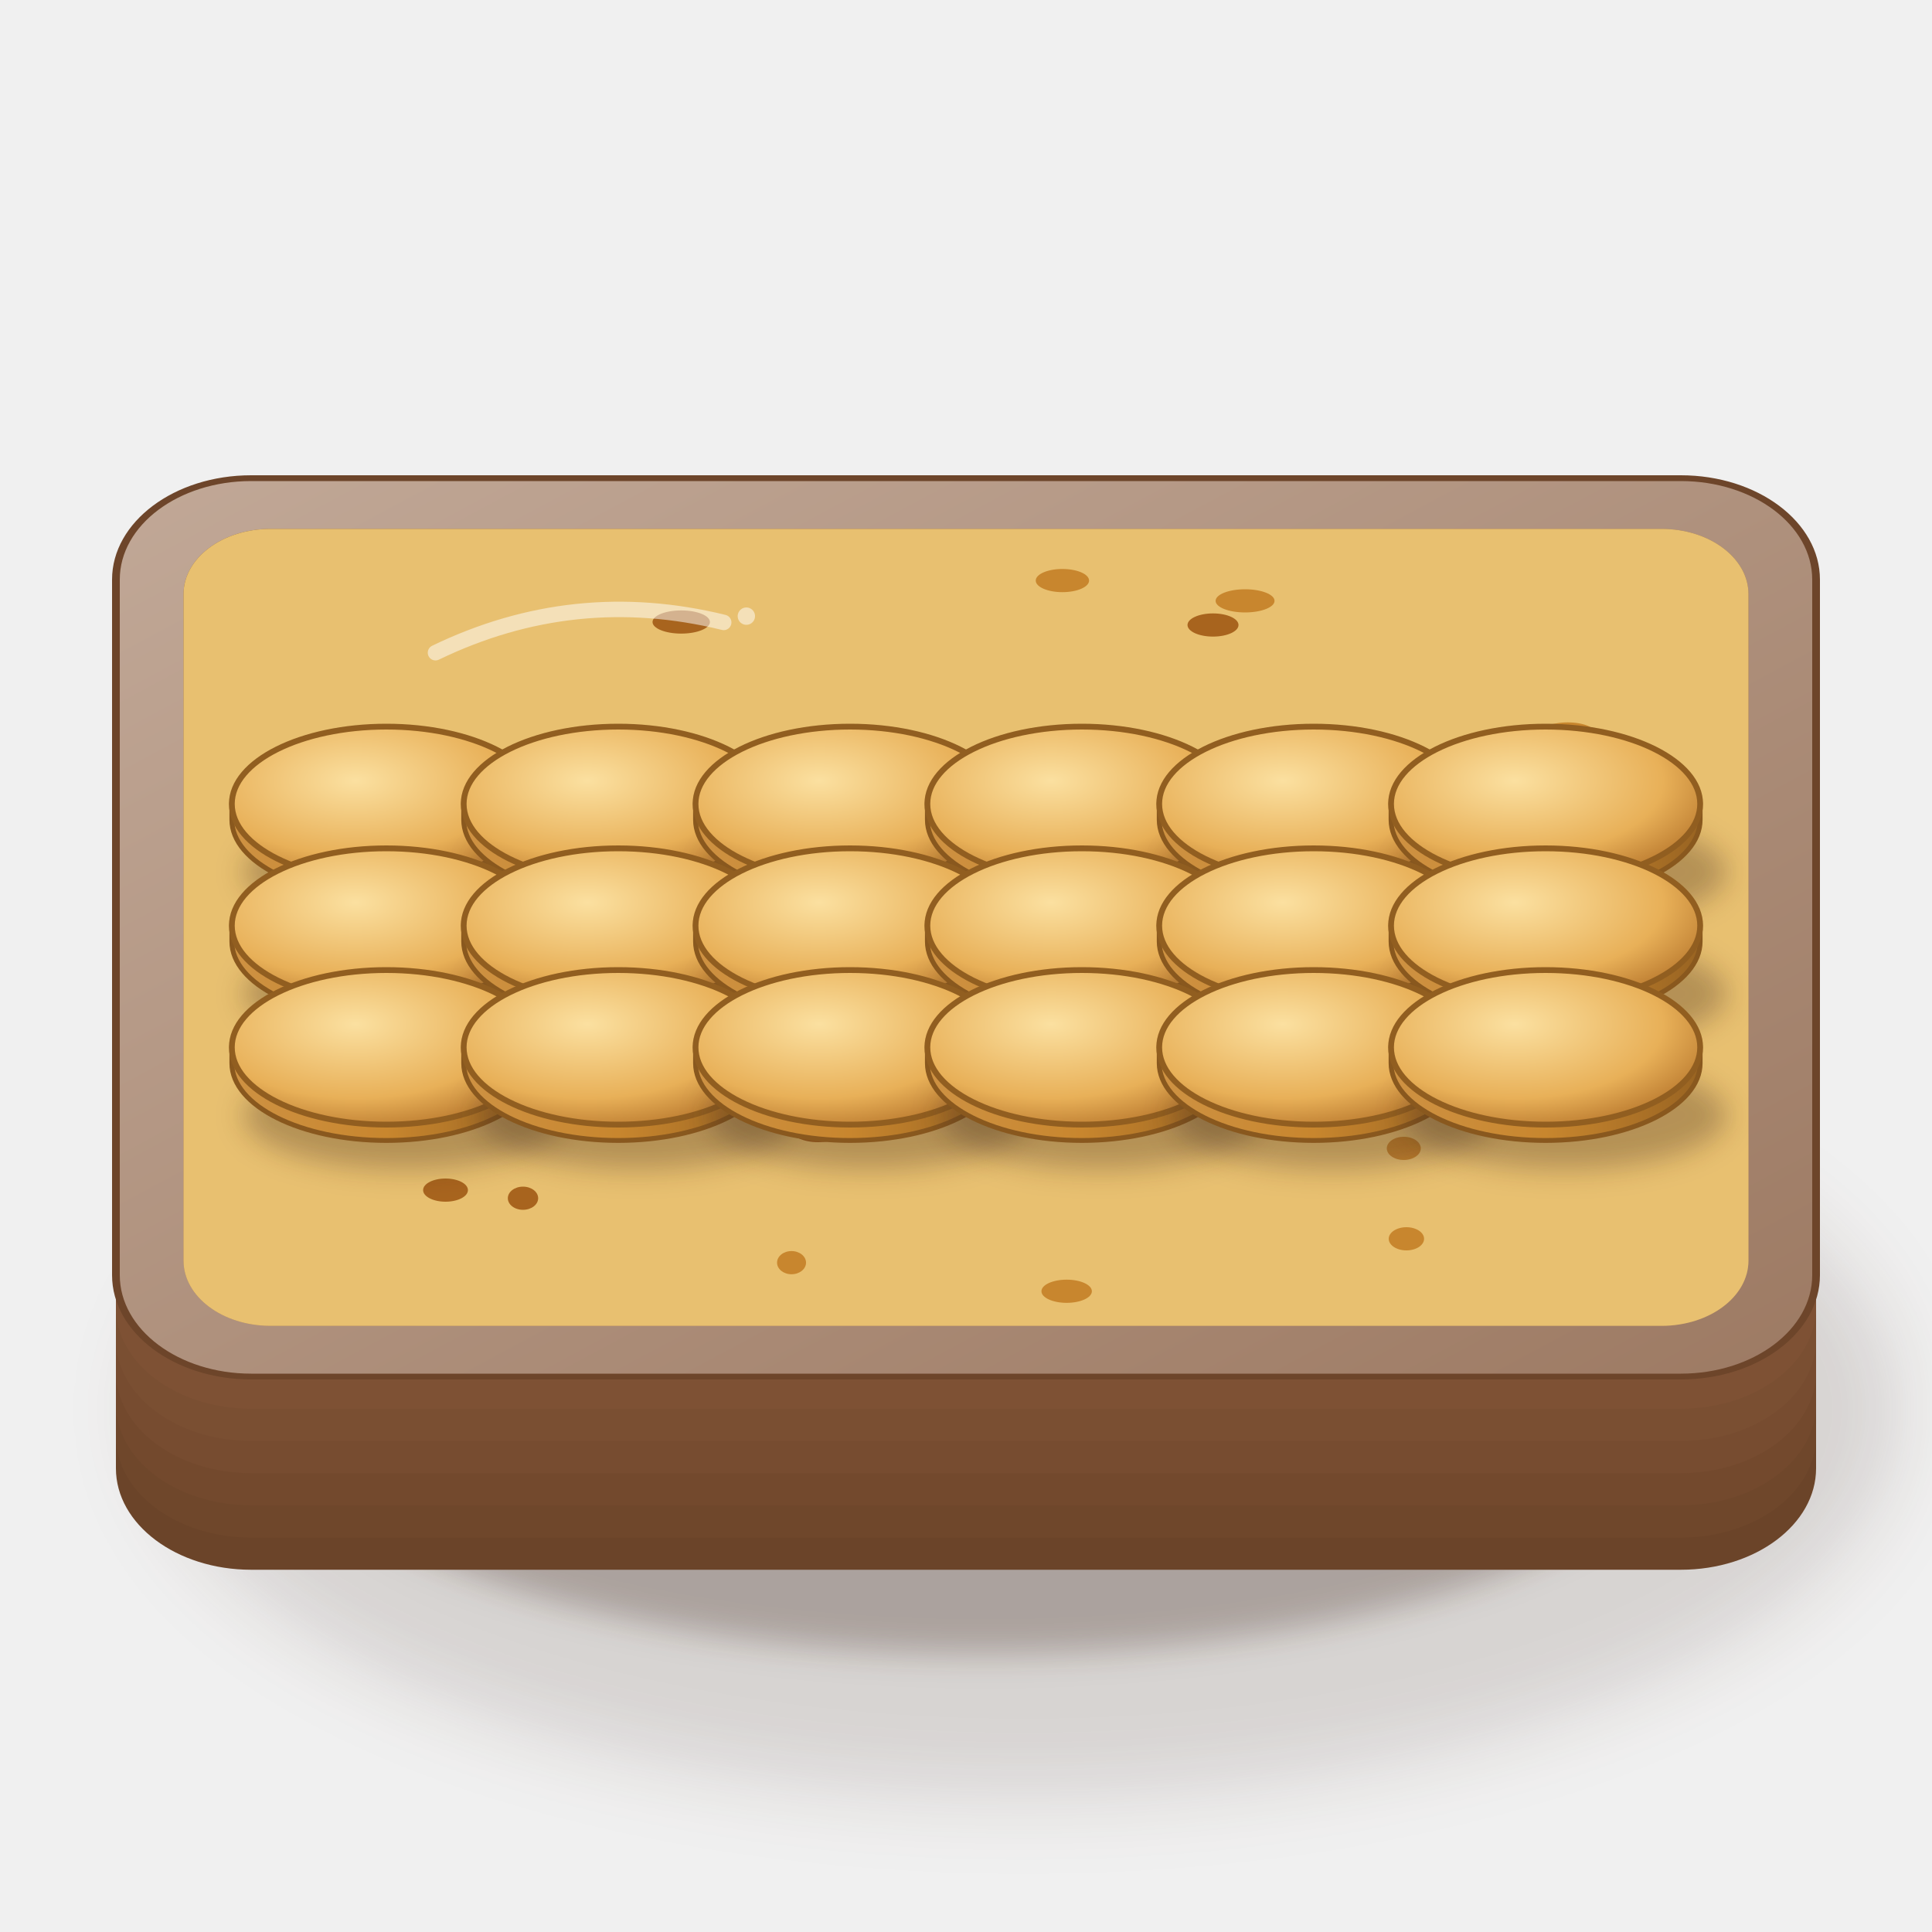
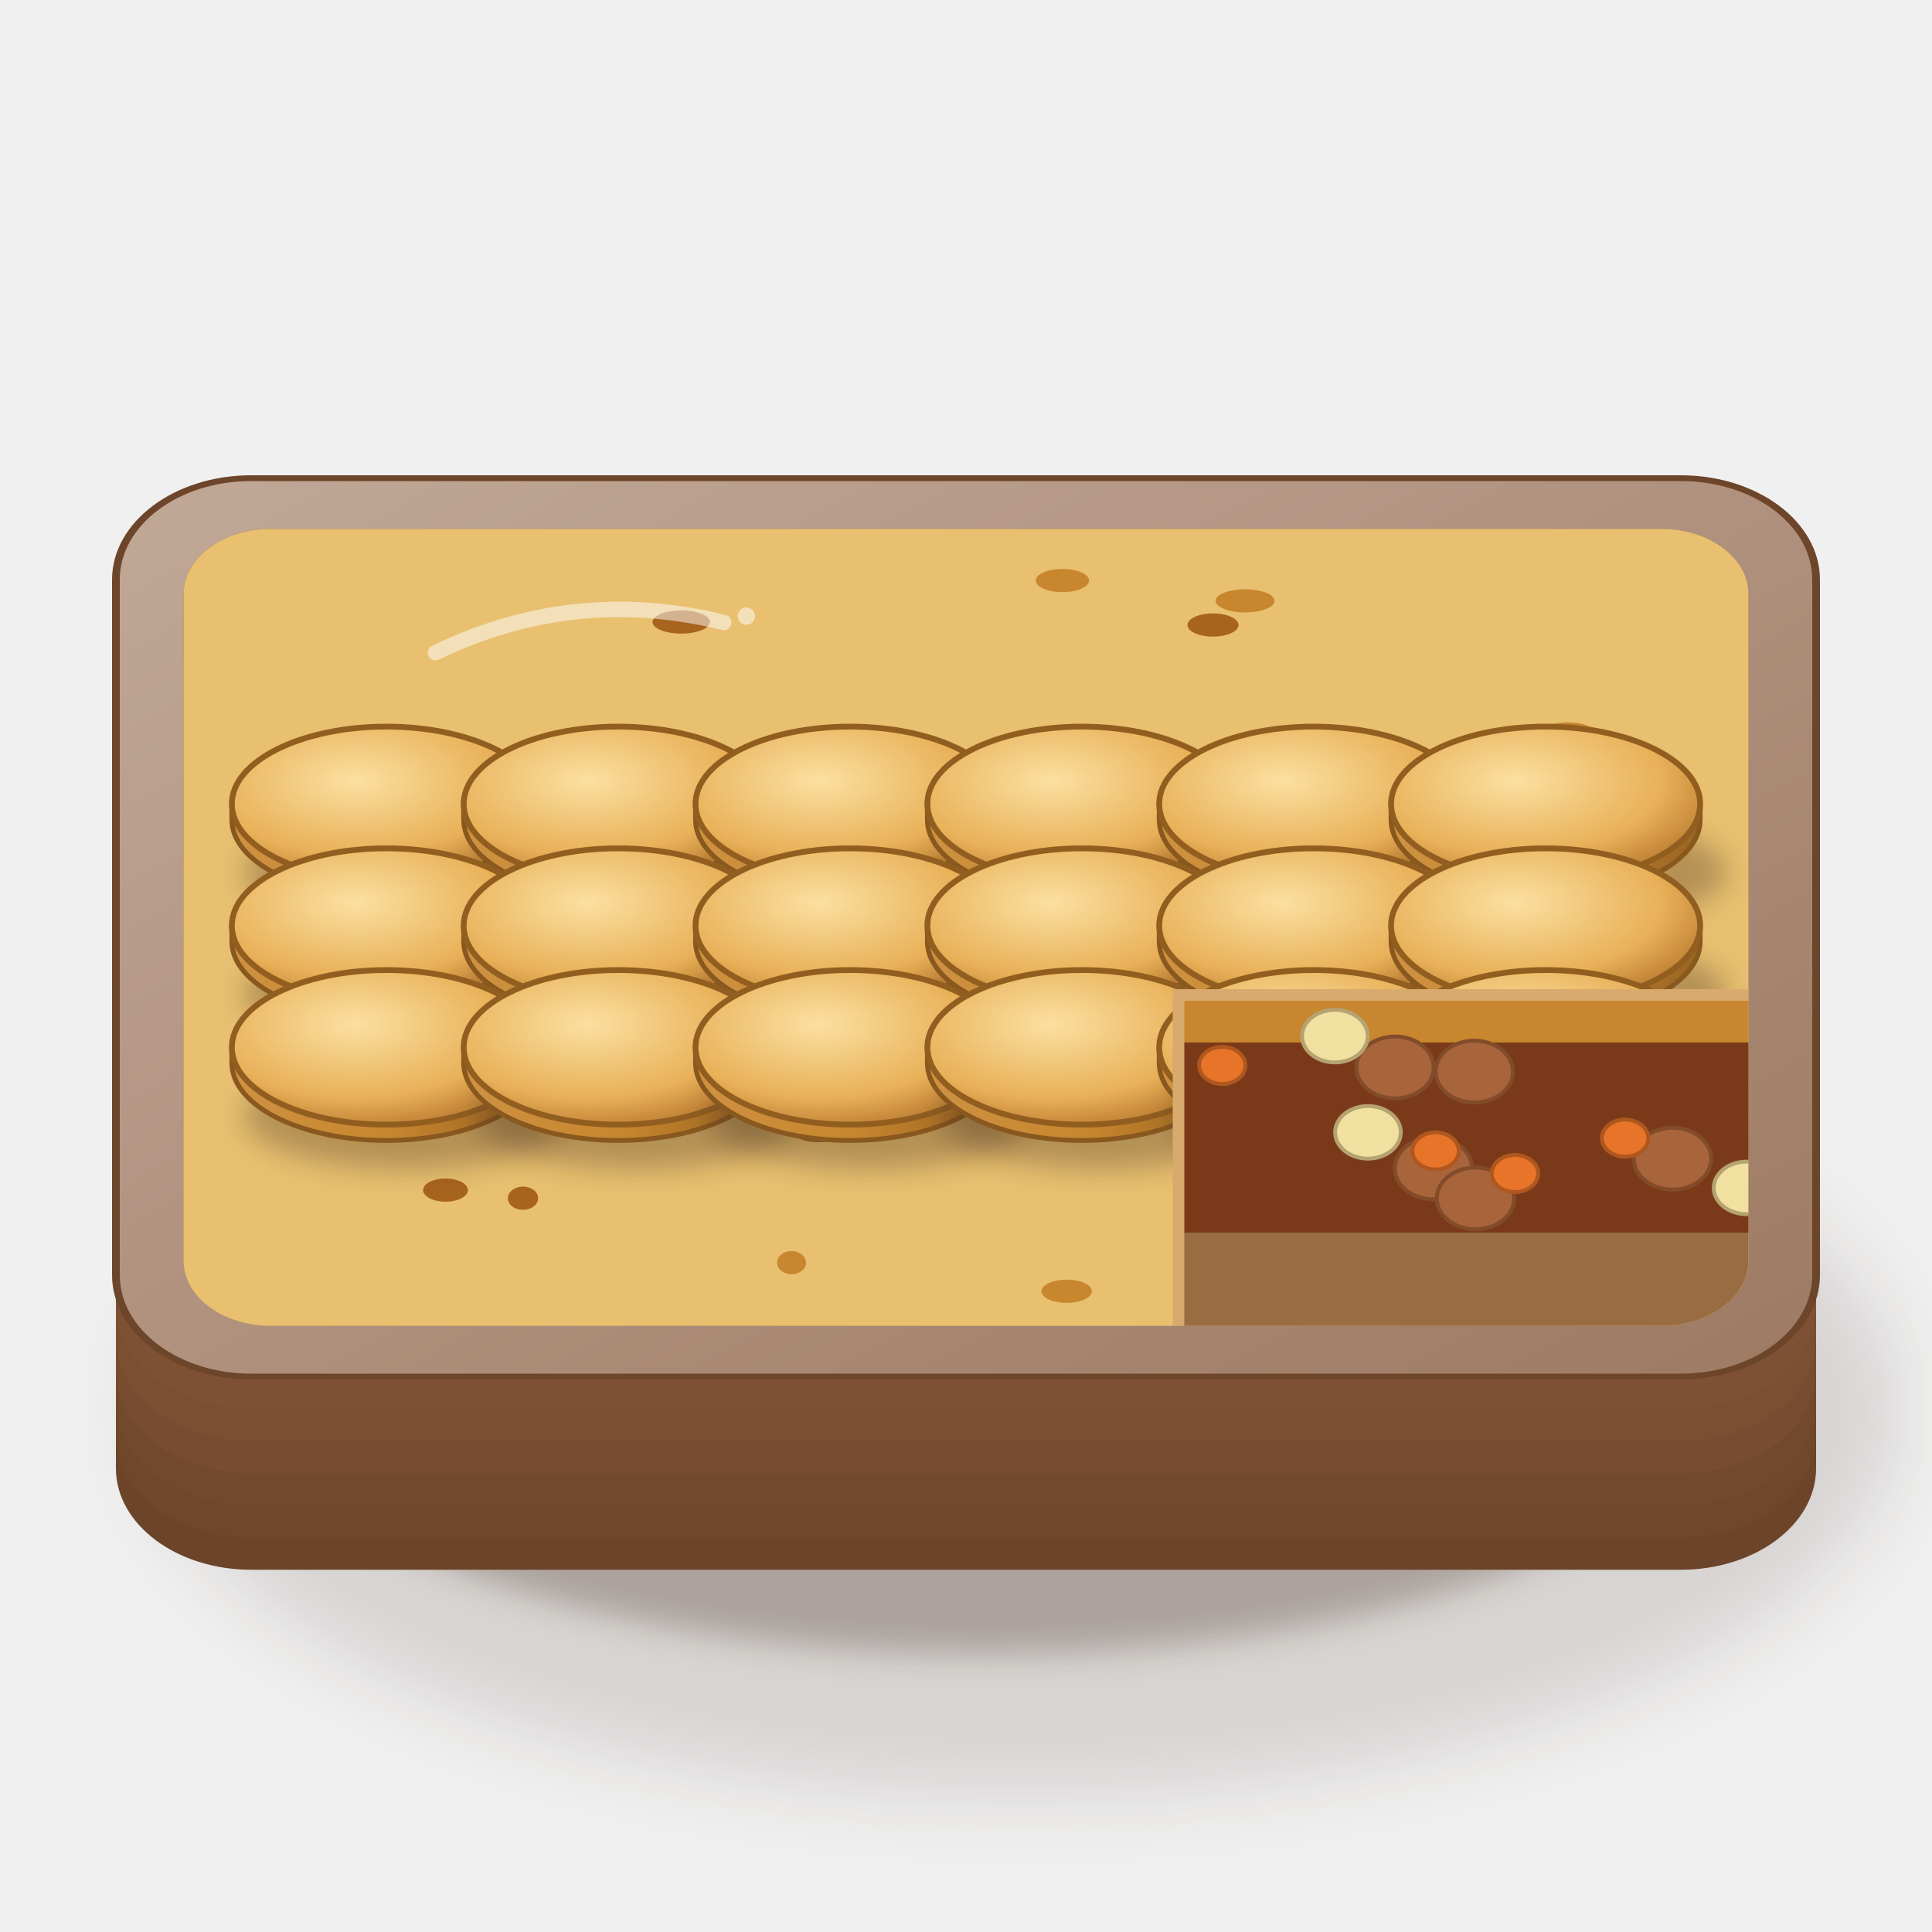
<svg xmlns="http://www.w3.org/2000/svg" viewBox="0 0 200 200" width="400" height="400">
  <defs>
    <filter id="gb_hotpot-1" x="-50%" y="-50%" width="200%" height="200%">
      <feGaussianBlur stdDeviation="4" />
    </filter>
    <filter id="gb_hotpot-2" x="-50%" y="-50%" width="200%" height="200%">
      <feGaussianBlur stdDeviation="1.6" />
    </filter>
    <linearGradient id="gb_hotpot-3" x1="0" y1="0" x2="1" y2="1">
      <stop offset="0" stop-color="#c1a897" />
      <stop offset="1" stop-color="#9d7a63" />
    </linearGradient>
    <linearGradient id="gb_hotpot-4" x1="0" y1="0" x2="0.3" y2="1">
      <stop offset="0" stop-color="#895f39" />
      <stop offset="0.5" stop-color="#a07246" />
      <stop offset="1" stop-color="#b1865c" />
    </linearGradient>
    <clipPath id="gb_hotpot-5">
      <path d="M28,54.75 H172 A9,6.75 0 0 1 181,61.5 V130.5 A9,6.75 0 0 1 172,137.25 H28 A9,6.75 0 0 1 19,130.5 V61.5 A9,6.75 0 0 1 28,54.75Z" />
    </clipPath>
-     <radialGradient id="gb_hotpot-6" cx="0.4" cy="0.35" r="0.8">
+     <linearGradient id="gb_hotpot-6" x1="0" y1="0" x2="0" y2="1">
+       <stop offset="0" stop-color="#c8862e" />
+       <stop offset="0.199" stop-color="#c8862e" />
+       <stop offset="0.2" stop-color="#7a3a1a" />
+       <stop offset="0.999" stop-color="#7a3a1a" />
+     </linearGradient>
+     <radialGradient id="gb_hotpot-7" cx="0.4" cy="0.35" r="0.8">
      <stop offset="0" stop-color="#fbe0a0" />
      <stop offset="0.6" stop-color="#e8b058" />
      <stop offset="1" stop-color="#a8641e" />
    </radialGradient>
-     <filter id="gb_hotpot-7" x="-50%" y="-50%" width="200%" height="200%">
+     <filter id="gb_hotpot-8" x="-50%" y="-50%" width="200%" height="200%">
      <feGaussianBlur stdDeviation="1.4" />
    </filter>
-     <linearGradient id="gb_hotpot-8" x1="0" y1="0" x2="1" y2="0">
+     <linearGradient id="gb_hotpot-9" x1="0" y1="0" x2="1" y2="0">
      <stop offset="0" stop-color="#ce9243" />
      <stop offset="0.5" stop-color="#c8862e" />
      <stop offset="1" stop-color="#996422" />
    </linearGradient>
  </defs>
  <ellipse cx="106" cy="145.9" rx="90.68" ry="40.08" fill="#3a2212" opacity="0.14" filter="url(#gb_hotpot-1)" />
  <ellipse cx="102" cy="143.9" rx="74.48" ry="27.32" fill="#3a2212" opacity="0.28" filter="url(#gb_hotpot-2)" />
  <g transform="translate(100 116) scale(1 0.75)" fill="#6b4429">
    <rect x="-88" y="-62" width="176" height="124" rx="14" />
  </g>
  <g transform="translate(100 112.67) scale(1 0.75)" fill="#6f472b">
    <rect x="-88" y="-62" width="176" height="124" rx="14" />
  </g>
  <g transform="translate(100 109.33) scale(1 0.75)" fill="#73492d">
    <rect x="-88" y="-62" width="176" height="124" rx="14" />
  </g>
  <g transform="translate(100 106) scale(1 0.75)" fill="#774c30">
    <rect x="-88" y="-62" width="176" height="124" rx="14" />
  </g>
  <g transform="translate(100 102.67) scale(1 0.75)" fill="#7a4f32">
    <rect x="-88" y="-62" width="176" height="124" rx="14" />
  </g>
  <g transform="translate(100 99.33) scale(1 0.75)" fill="#7e5134">
    <rect x="-88" y="-62" width="176" height="124" rx="14" />
  </g>
  <g transform="translate(100 96) scale(1 0.75)" fill="url(#gb_hotpot-3)" stroke="#6d452a" stroke-width=".8" vector-effect="non-scaling-stroke">
    <rect x="-88" y="-62" width="176" height="124" rx="14" />
  </g>
  <path d="M28,54.75 H172 A9,6.75 0 0 1 181,61.5 V130.5 A9,6.75 0 0 1 172,137.25 H28 A9,6.75 0 0 1 19,130.5 V61.5 A9,6.75 0 0 1 28,54.75Z" fill="url(#gb_hotpot-4)" />
  <g clip-path="url(#gb_hotpot-5)">
    <rect width="200" height="200" fill="#e8c070" />
    <ellipse cx="83.05" cy="102.81" rx="1.81" ry="1.2" fill="#c8862e" />
    <ellipse cx="85.76" cy="91.13" rx="2.75" ry="1.2" fill="#a8641e" />
    <ellipse cx="162.29" cy="75.98" rx="2.93" ry="1.2" fill="#c8862e" />
    <ellipse cx="45.72" cy="98.12" rx="2.12" ry="1.2" fill="#a8641e" />
    <ellipse cx="109.98" cy="60.1" rx="2.76" ry="1.2" fill="#c8862e" />
    <ellipse cx="76.53" cy="90.02" rx="1.74" ry="1.2" fill="#a8641e" />
    <ellipse cx="146.27" cy="80.15" rx="2.92" ry="1.2" fill="#c8862e" />
    <ellipse cx="52.19" cy="84.8" rx="1.71" ry="1.2" fill="#a8641e" />
    <ellipse cx="145.32" cy="118.88" rx="1.76" ry="1.2" fill="#c8862e" />
    <ellipse cx="54.14" cy="124.04" rx="1.57" ry="1.2" fill="#a8641e" />
    <ellipse cx="110.42" cy="133.67" rx="2.61" ry="1.2" fill="#c8862e" />
    <ellipse cx="46.12" cy="123.2" rx="2.32" ry="1.2" fill="#a8641e" />
    <ellipse cx="44.08" cy="115.97" rx="1.82" ry="1.2" fill="#c8862e" />
    <ellipse cx="142.12" cy="115.63" rx="1.92" ry="1.2" fill="#a8641e" />
    <ellipse cx="83.37" cy="109.96" rx="2.97" ry="1.2" fill="#c8862e" />
    <ellipse cx="84.7" cy="117.04" rx="2.68" ry="1.2" fill="#a8641e" />
    <ellipse cx="62.12" cy="85.5" rx="2.04" ry="1.2" fill="#c8862e" />
    <ellipse cx="125.57" cy="64.7" rx="2.64" ry="1.2" fill="#a8641e" />
    <ellipse cx="145.59" cy="128.24" rx="1.83" ry="1.2" fill="#c8862e" />
    <ellipse cx="62.39" cy="103.42" rx="3.1" ry="1.2" fill="#a8641e" />
    <ellipse cx="79.66" cy="103.68" rx="3.04" ry="1.2" fill="#c8862e" />
    <ellipse cx="117.21" cy="80.03" rx="1.52" ry="1.2" fill="#a8641e" />
    <ellipse cx="128.89" cy="62.2" rx="3.05" ry="1.2" fill="#c8862e" />
    <ellipse cx="70.52" cy="64.39" rx="2.97" ry="1.2" fill="#a8641e" />
    <ellipse cx="87.4" cy="110.4" rx="3.03" ry="1.2" fill="#c8862e" />
    <ellipse cx="31.05" cy="81" rx="2.95" ry="1.2" fill="#a8641e" />
    <ellipse cx="125.21" cy="91.77" rx="1.63" ry="1.2" fill="#c8862e" />
    <ellipse cx="115.01" cy="102.71" rx="2.29" ry="1.2" fill="#a8641e" />
    <ellipse cx="81.94" cy="130.71" rx="1.5" ry="1.2" fill="#c8862e" />
    <ellipse cx="124.81" cy="109.49" rx="2.09" ry="1.2" fill="#a8641e" />
-     <ellipse cx="42" cy="90.26" rx="16.8" ry="5.6" fill="#3a2212" opacity="0.3" filter="url(#gb_hotpot-7)" />
-     <path d="M24,83.22 L24,84.86 A16,8 0 0 0 56,84.86 L56,83.22Z" fill="url(#gb_hotpot-8)" stroke="#89581e" stroke-width=".5" />
-     <ellipse cx="40" cy="83.22" rx="16" ry="8" fill="url(#gb_hotpot-6)" stroke="#915e20" stroke-width=".6" />
-     <ellipse cx="66" cy="90.26" rx="16.8" ry="5.6" fill="#3a2212" opacity="0.3" filter="url(#gb_hotpot-7)" />
-     <path d="M48,83.22 L48,84.86 A16,8 0 0 0 80,84.86 L80,83.22Z" fill="url(#gb_hotpot-8)" stroke="#89581e" stroke-width=".5" />
-     <ellipse cx="64" cy="83.22" rx="16" ry="8" fill="url(#gb_hotpot-6)" stroke="#915e20" stroke-width=".6" />
-     <ellipse cx="90" cy="90.26" rx="16.8" ry="5.6" fill="#3a2212" opacity="0.3" filter="url(#gb_hotpot-7)" />
-     <path d="M72,83.22 L72,84.86 A16,8 0 0 0 104,84.86 L104,83.22Z" fill="url(#gb_hotpot-8)" stroke="#89581e" stroke-width=".5" />
-     <ellipse cx="88" cy="83.22" rx="16" ry="8" fill="url(#gb_hotpot-6)" stroke="#915e20" stroke-width=".6" />
-     <ellipse cx="114" cy="90.26" rx="16.8" ry="5.6" fill="#3a2212" opacity="0.3" filter="url(#gb_hotpot-7)" />
-     <path d="M96,83.22 L96,84.86 A16,8 0 0 0 128,84.86 L128,83.22Z" fill="url(#gb_hotpot-8)" stroke="#89581e" stroke-width=".5" />
-     <ellipse cx="112" cy="83.22" rx="16" ry="8" fill="url(#gb_hotpot-6)" stroke="#915e20" stroke-width=".6" />
-     <ellipse cx="138" cy="90.26" rx="16.8" ry="5.6" fill="#3a2212" opacity="0.3" filter="url(#gb_hotpot-7)" />
-     <path d="M120,83.22 L120,84.86 A16,8 0 0 0 152,84.86 L152,83.22Z" fill="url(#gb_hotpot-8)" stroke="#89581e" stroke-width=".5" />
-     <ellipse cx="136" cy="83.22" rx="16" ry="8" fill="url(#gb_hotpot-6)" stroke="#915e20" stroke-width=".6" />
-     <ellipse cx="162" cy="90.26" rx="16.8" ry="5.6" fill="#3a2212" opacity="0.3" filter="url(#gb_hotpot-7)" />
-     <path d="M144,83.22 L144,84.86 A16,8 0 0 0 176,84.86 L176,83.22Z" fill="url(#gb_hotpot-8)" stroke="#89581e" stroke-width=".5" />
-     <ellipse cx="160" cy="83.22" rx="16" ry="8" fill="url(#gb_hotpot-6)" stroke="#915e20" stroke-width=".6" />
-     <ellipse cx="42" cy="102.86" rx="16.8" ry="5.6" fill="#3a2212" opacity="0.3" filter="url(#gb_hotpot-7)" />
-     <path d="M24,95.82 L24,97.46 A16,8 0 0 0 56,97.46 L56,95.82Z" fill="url(#gb_hotpot-8)" stroke="#89581e" stroke-width=".5" />
-     <ellipse cx="40" cy="95.82" rx="16" ry="8" fill="url(#gb_hotpot-6)" stroke="#915e20" stroke-width=".6" />
-     <ellipse cx="66" cy="102.86" rx="16.8" ry="5.6" fill="#3a2212" opacity="0.3" filter="url(#gb_hotpot-7)" />
-     <path d="M48,95.82 L48,97.46 A16,8 0 0 0 80,97.46 L80,95.82Z" fill="url(#gb_hotpot-8)" stroke="#89581e" stroke-width=".5" />
-     <ellipse cx="64" cy="95.82" rx="16" ry="8" fill="url(#gb_hotpot-6)" stroke="#915e20" stroke-width=".6" />
-     <ellipse cx="90" cy="102.86" rx="16.8" ry="5.6" fill="#3a2212" opacity="0.3" filter="url(#gb_hotpot-7)" />
-     <path d="M72,95.82 L72,97.46 A16,8 0 0 0 104,97.46 L104,95.82Z" fill="url(#gb_hotpot-8)" stroke="#89581e" stroke-width=".5" />
-     <ellipse cx="88" cy="95.82" rx="16" ry="8" fill="url(#gb_hotpot-6)" stroke="#915e20" stroke-width=".6" />
-     <ellipse cx="114" cy="102.86" rx="16.8" ry="5.6" fill="#3a2212" opacity="0.3" filter="url(#gb_hotpot-7)" />
-     <path d="M96,95.82 L96,97.46 A16,8 0 0 0 128,97.46 L128,95.82Z" fill="url(#gb_hotpot-8)" stroke="#89581e" stroke-width=".5" />
-     <ellipse cx="112" cy="95.82" rx="16" ry="8" fill="url(#gb_hotpot-6)" stroke="#915e20" stroke-width=".6" />
-     <ellipse cx="138" cy="102.86" rx="16.8" ry="5.6" fill="#3a2212" opacity="0.3" filter="url(#gb_hotpot-7)" />
-     <path d="M120,95.82 L120,97.46 A16,8 0 0 0 152,97.46 L152,95.82Z" fill="url(#gb_hotpot-8)" stroke="#89581e" stroke-width=".5" />
-     <ellipse cx="136" cy="95.82" rx="16" ry="8" fill="url(#gb_hotpot-6)" stroke="#915e20" stroke-width=".6" />
-     <ellipse cx="162" cy="102.86" rx="16.8" ry="5.6" fill="#3a2212" opacity="0.3" filter="url(#gb_hotpot-7)" />
-     <path d="M144,95.82 L144,97.46 A16,8 0 0 0 176,97.46 L176,95.82Z" fill="url(#gb_hotpot-8)" stroke="#89581e" stroke-width=".5" />
-     <ellipse cx="160" cy="95.82" rx="16" ry="8" fill="url(#gb_hotpot-6)" stroke="#915e20" stroke-width=".6" />
-     <ellipse cx="42" cy="115.46" rx="16.8" ry="5.6" fill="#3a2212" opacity="0.3" filter="url(#gb_hotpot-7)" />
-     <path d="M24,108.42 L24,110.06 A16,8 0 0 0 56,110.06 L56,108.42Z" fill="url(#gb_hotpot-8)" stroke="#89581e" stroke-width=".5" />
-     <ellipse cx="40" cy="108.42" rx="16" ry="8" fill="url(#gb_hotpot-6)" stroke="#915e20" stroke-width=".6" />
-     <ellipse cx="66" cy="115.46" rx="16.8" ry="5.6" fill="#3a2212" opacity="0.3" filter="url(#gb_hotpot-7)" />
-     <path d="M48,108.42 L48,110.06 A16,8 0 0 0 80,110.06 L80,108.42Z" fill="url(#gb_hotpot-8)" stroke="#89581e" stroke-width=".5" />
-     <ellipse cx="64" cy="108.42" rx="16" ry="8" fill="url(#gb_hotpot-6)" stroke="#915e20" stroke-width=".6" />
-     <ellipse cx="90" cy="115.46" rx="16.8" ry="5.6" fill="#3a2212" opacity="0.3" filter="url(#gb_hotpot-7)" />
-     <path d="M72,108.42 L72,110.06 A16,8 0 0 0 104,110.06 L104,108.42Z" fill="url(#gb_hotpot-8)" stroke="#89581e" stroke-width=".5" />
-     <ellipse cx="88" cy="108.42" rx="16" ry="8" fill="url(#gb_hotpot-6)" stroke="#915e20" stroke-width=".6" />
-     <ellipse cx="114" cy="115.46" rx="16.8" ry="5.6" fill="#3a2212" opacity="0.3" filter="url(#gb_hotpot-7)" />
-     <path d="M96,108.42 L96,110.06 A16,8 0 0 0 128,110.06 L128,108.42Z" fill="url(#gb_hotpot-8)" stroke="#89581e" stroke-width=".5" />
-     <ellipse cx="112" cy="108.42" rx="16" ry="8" fill="url(#gb_hotpot-6)" stroke="#915e20" stroke-width=".6" />
-     <ellipse cx="138" cy="115.46" rx="16.8" ry="5.6" fill="#3a2212" opacity="0.3" filter="url(#gb_hotpot-7)" />
-     <path d="M120,108.42 L120,110.06 A16,8 0 0 0 152,110.06 L152,108.42Z" fill="url(#gb_hotpot-8)" stroke="#89581e" stroke-width=".5" />
-     <ellipse cx="136" cy="108.42" rx="16" ry="8" fill="url(#gb_hotpot-6)" stroke="#915e20" stroke-width=".6" />
-     <ellipse cx="162" cy="115.46" rx="16.8" ry="5.6" fill="#3a2212" opacity="0.3" filter="url(#gb_hotpot-7)" />
-     <path d="M144,108.42 L144,110.06 A16,8 0 0 0 176,110.06 L176,108.42Z" fill="url(#gb_hotpot-8)" stroke="#89581e" stroke-width=".5" />
-     <ellipse cx="160" cy="108.42" rx="16" ry="8" fill="url(#gb_hotpot-6)" stroke="#915e20" stroke-width=".6" />
+     <ellipse cx="42" cy="90.26" rx="16.8" ry="5.6" fill="#3a2212" opacity="0.3" filter="url(#gb_hotpot-8)" />
+     <path d="M24,83.22 L24,84.86 A16,8 0 0 0 56,84.86 L56,83.22Z" fill="url(#gb_hotpot-9)" stroke="#89581e" stroke-width=".5" />
+     <ellipse cx="40" cy="83.22" rx="16" ry="8" fill="url(#gb_hotpot-7)" stroke="#915e20" stroke-width=".6" />
+     <ellipse cx="66" cy="90.26" rx="16.8" ry="5.6" fill="#3a2212" opacity="0.3" filter="url(#gb_hotpot-8)" />
+     <path d="M48,83.22 L48,84.86 A16,8 0 0 0 80,84.86 L80,83.22Z" fill="url(#gb_hotpot-9)" stroke="#89581e" stroke-width=".5" />
+     <ellipse cx="64" cy="83.22" rx="16" ry="8" fill="url(#gb_hotpot-7)" stroke="#915e20" stroke-width=".6" />
+     <ellipse cx="90" cy="90.26" rx="16.8" ry="5.6" fill="#3a2212" opacity="0.3" filter="url(#gb_hotpot-8)" />
+     <path d="M72,83.22 L72,84.86 A16,8 0 0 0 104,84.86 L104,83.22Z" fill="url(#gb_hotpot-9)" stroke="#89581e" stroke-width=".5" />
+     <ellipse cx="88" cy="83.22" rx="16" ry="8" fill="url(#gb_hotpot-7)" stroke="#915e20" stroke-width=".6" />
+     <ellipse cx="114" cy="90.26" rx="16.8" ry="5.6" fill="#3a2212" opacity="0.3" filter="url(#gb_hotpot-8)" />
+     <path d="M96,83.22 L96,84.86 A16,8 0 0 0 128,84.86 L128,83.22Z" fill="url(#gb_hotpot-9)" stroke="#89581e" stroke-width=".5" />
+     <ellipse cx="112" cy="83.22" rx="16" ry="8" fill="url(#gb_hotpot-7)" stroke="#915e20" stroke-width=".6" />
+     <ellipse cx="138" cy="90.26" rx="16.8" ry="5.6" fill="#3a2212" opacity="0.3" filter="url(#gb_hotpot-8)" />
+     <path d="M120,83.22 L120,84.86 A16,8 0 0 0 152,84.86 L152,83.22Z" fill="url(#gb_hotpot-9)" stroke="#89581e" stroke-width=".5" />
+     <ellipse cx="136" cy="83.22" rx="16" ry="8" fill="url(#gb_hotpot-7)" stroke="#915e20" stroke-width=".6" />
+     <ellipse cx="162" cy="90.26" rx="16.8" ry="5.6" fill="#3a2212" opacity="0.3" filter="url(#gb_hotpot-8)" />
+     <path d="M144,83.22 L144,84.86 A16,8 0 0 0 176,84.86 L176,83.22Z" fill="url(#gb_hotpot-9)" stroke="#89581e" stroke-width=".5" />
+     <ellipse cx="160" cy="83.22" rx="16" ry="8" fill="url(#gb_hotpot-7)" stroke="#915e20" stroke-width=".6" />
+     <ellipse cx="42" cy="102.86" rx="16.8" ry="5.6" fill="#3a2212" opacity="0.3" filter="url(#gb_hotpot-8)" />
+     <path d="M24,95.82 L24,97.46 A16,8 0 0 0 56,97.46 L56,95.82Z" fill="url(#gb_hotpot-9)" stroke="#89581e" stroke-width=".5" />
+     <ellipse cx="40" cy="95.82" rx="16" ry="8" fill="url(#gb_hotpot-7)" stroke="#915e20" stroke-width=".6" />
+     <ellipse cx="66" cy="102.86" rx="16.8" ry="5.6" fill="#3a2212" opacity="0.3" filter="url(#gb_hotpot-8)" />
+     <path d="M48,95.82 L48,97.46 A16,8 0 0 0 80,97.46 L80,95.82Z" fill="url(#gb_hotpot-9)" stroke="#89581e" stroke-width=".5" />
+     <ellipse cx="64" cy="95.82" rx="16" ry="8" fill="url(#gb_hotpot-7)" stroke="#915e20" stroke-width=".6" />
+     <ellipse cx="90" cy="102.86" rx="16.8" ry="5.6" fill="#3a2212" opacity="0.3" filter="url(#gb_hotpot-8)" />
+     <path d="M72,95.82 L72,97.46 A16,8 0 0 0 104,97.46 L104,95.82Z" fill="url(#gb_hotpot-9)" stroke="#89581e" stroke-width=".5" />
+     <ellipse cx="88" cy="95.82" rx="16" ry="8" fill="url(#gb_hotpot-7)" stroke="#915e20" stroke-width=".6" />
+     <ellipse cx="114" cy="102.86" rx="16.8" ry="5.6" fill="#3a2212" opacity="0.3" filter="url(#gb_hotpot-8)" />
+     <path d="M96,95.82 L96,97.46 A16,8 0 0 0 128,97.46 L128,95.82Z" fill="url(#gb_hotpot-9)" stroke="#89581e" stroke-width=".5" />
+     <ellipse cx="112" cy="95.82" rx="16" ry="8" fill="url(#gb_hotpot-7)" stroke="#915e20" stroke-width=".6" />
+     <ellipse cx="138" cy="102.86" rx="16.8" ry="5.6" fill="#3a2212" opacity="0.3" filter="url(#gb_hotpot-8)" />
+     <path d="M120,95.82 L120,97.46 A16,8 0 0 0 152,97.46 L152,95.82Z" fill="url(#gb_hotpot-9)" stroke="#89581e" stroke-width=".5" />
+     <ellipse cx="136" cy="95.82" rx="16" ry="8" fill="url(#gb_hotpot-7)" stroke="#915e20" stroke-width=".6" />
+     <ellipse cx="162" cy="102.86" rx="16.8" ry="5.6" fill="#3a2212" opacity="0.3" filter="url(#gb_hotpot-8)" />
+     <path d="M144,95.82 L144,97.46 A16,8 0 0 0 176,97.46 L176,95.82Z" fill="url(#gb_hotpot-9)" stroke="#89581e" stroke-width=".5" />
+     <ellipse cx="160" cy="95.82" rx="16" ry="8" fill="url(#gb_hotpot-7)" stroke="#915e20" stroke-width=".6" />
+     <ellipse cx="42" cy="115.46" rx="16.8" ry="5.6" fill="#3a2212" opacity="0.3" filter="url(#gb_hotpot-8)" />
+     <path d="M24,108.42 L24,110.06 A16,8 0 0 0 56,110.06 L56,108.42Z" fill="url(#gb_hotpot-9)" stroke="#89581e" stroke-width=".5" />
+     <ellipse cx="40" cy="108.42" rx="16" ry="8" fill="url(#gb_hotpot-7)" stroke="#915e20" stroke-width=".6" />
+     <ellipse cx="66" cy="115.46" rx="16.8" ry="5.6" fill="#3a2212" opacity="0.3" filter="url(#gb_hotpot-8)" />
+     <path d="M48,108.42 L48,110.06 A16,8 0 0 0 80,110.06 L80,108.42Z" fill="url(#gb_hotpot-9)" stroke="#89581e" stroke-width=".5" />
+     <ellipse cx="64" cy="108.42" rx="16" ry="8" fill="url(#gb_hotpot-7)" stroke="#915e20" stroke-width=".6" />
+     <ellipse cx="90" cy="115.46" rx="16.8" ry="5.6" fill="#3a2212" opacity="0.3" filter="url(#gb_hotpot-8)" />
+     <path d="M72,108.42 L72,110.06 A16,8 0 0 0 104,110.06 L104,108.42Z" fill="url(#gb_hotpot-9)" stroke="#89581e" stroke-width=".5" />
+     <ellipse cx="88" cy="108.42" rx="16" ry="8" fill="url(#gb_hotpot-7)" stroke="#915e20" stroke-width=".6" />
+     <ellipse cx="114" cy="115.46" rx="16.8" ry="5.6" fill="#3a2212" opacity="0.3" filter="url(#gb_hotpot-8)" />
+     <path d="M96,108.42 L96,110.06 A16,8 0 0 0 128,110.06 L128,108.42Z" fill="url(#gb_hotpot-9)" stroke="#89581e" stroke-width=".5" />
+     <ellipse cx="112" cy="108.42" rx="16" ry="8" fill="url(#gb_hotpot-7)" stroke="#915e20" stroke-width=".6" />
+     <ellipse cx="138" cy="115.46" rx="16.8" ry="5.6" fill="#3a2212" opacity="0.3" filter="url(#gb_hotpot-8)" />
+     <path d="M120,108.42 L120,110.06 A16,8 0 0 0 152,110.06 L152,108.42Z" fill="url(#gb_hotpot-9)" stroke="#89581e" stroke-width=".5" />
+     <ellipse cx="136" cy="108.42" rx="16" ry="8" fill="url(#gb_hotpot-7)" stroke="#915e20" stroke-width=".6" />
+     <ellipse cx="162" cy="115.46" rx="16.8" ry="5.6" fill="#3a2212" opacity="0.3" filter="url(#gb_hotpot-8)" />
+     <path d="M144,108.42 L144,110.06 A16,8 0 0 0 176,110.06 L176,108.42Z" fill="url(#gb_hotpot-9)" stroke="#89581e" stroke-width=".5" />
+     <ellipse cx="160" cy="108.42" rx="16" ry="8" fill="url(#gb_hotpot-7)" stroke="#915e20" stroke-width=".6" />
+     <polygon points="122,127.6 190,127.6 190,177.1 122,177.1" fill="#996c42" />
+     <polygon points="122,103 122,152.5 122,177.1 122,127.6" fill="url(#gb_hotpot-6)" />
+     <polygon points="122,103 122,152.5 122,177.1 122,127.6" fill="#3a2212" opacity=".25" />
+     <polygon points="122,103 190,103 190,127.6 122,127.6" fill="url(#gb_hotpot-6)" />
+     <ellipse cx="148.39" cy="120.95" rx="4" ry="3.2" fill="#a8643a" stroke="#824c2a" stroke-width=".4" />
+     <ellipse cx="152.74" cy="124.06" rx="4" ry="3.2" fill="#a8643a" stroke="#824c2a" stroke-width=".4" />
+     <ellipse cx="152.62" cy="110.93" rx="4" ry="3.2" fill="#a8643a" stroke="#824c2a" stroke-width=".4" />
+     <ellipse cx="173.14" cy="119.95" rx="4" ry="3.2" fill="#a8643a" stroke="#824c2a" stroke-width=".4" />
+     <ellipse cx="144.41" cy="110.5" rx="4" ry="3.2" fill="#a8643a" stroke="#824c2a" stroke-width=".4" />
+     <ellipse cx="126.53" cy="110.29" rx="2.4" ry="1.92" fill="#e8742a" stroke="#af571f" stroke-width=".4" />
+     <ellipse cx="148.61" cy="119.14" rx="2.4" ry="1.92" fill="#e8742a" stroke="#af571f" stroke-width=".4" />
+     <ellipse cx="168.23" cy="117.82" rx="2.4" ry="1.92" fill="#e8742a" stroke="#af571f" stroke-width=".4" />
+     <ellipse cx="156.83" cy="121.48" rx="2.4" ry="1.92" fill="#e8742a" stroke="#af571f" stroke-width=".4" />
+     <ellipse cx="180.81" cy="122.97" rx="3.4" ry="2.72" fill="#f2e0a0" stroke="#b6a372" stroke-width=".4" />
+     <ellipse cx="138.19" cy="107.26" rx="3.4" ry="2.72" fill="#f2e0a0" stroke="#b6a372" stroke-width=".4" />
+     <ellipse cx="141.61" cy="117.22" rx="3.4" ry="2.72" fill="#f2e0a0" stroke="#b6a372" stroke-width=".4" />
+     <polyline points="122,152.5 122,103 190,103" fill="none" stroke="#d9aa6d" stroke-width="1.2" />
  </g>
  <g transform="translate(60 66) rotate(-6)">
    <path d="M-15,0 Q0,-5.4 15,0" stroke="#fff" stroke-width="1.6" fill="none" stroke-linecap="round" opacity="0.5" />
    <circle cx="17.4" cy="-.4" r=".9" fill="#fff" opacity="0.5" />
  </g>
</svg>
